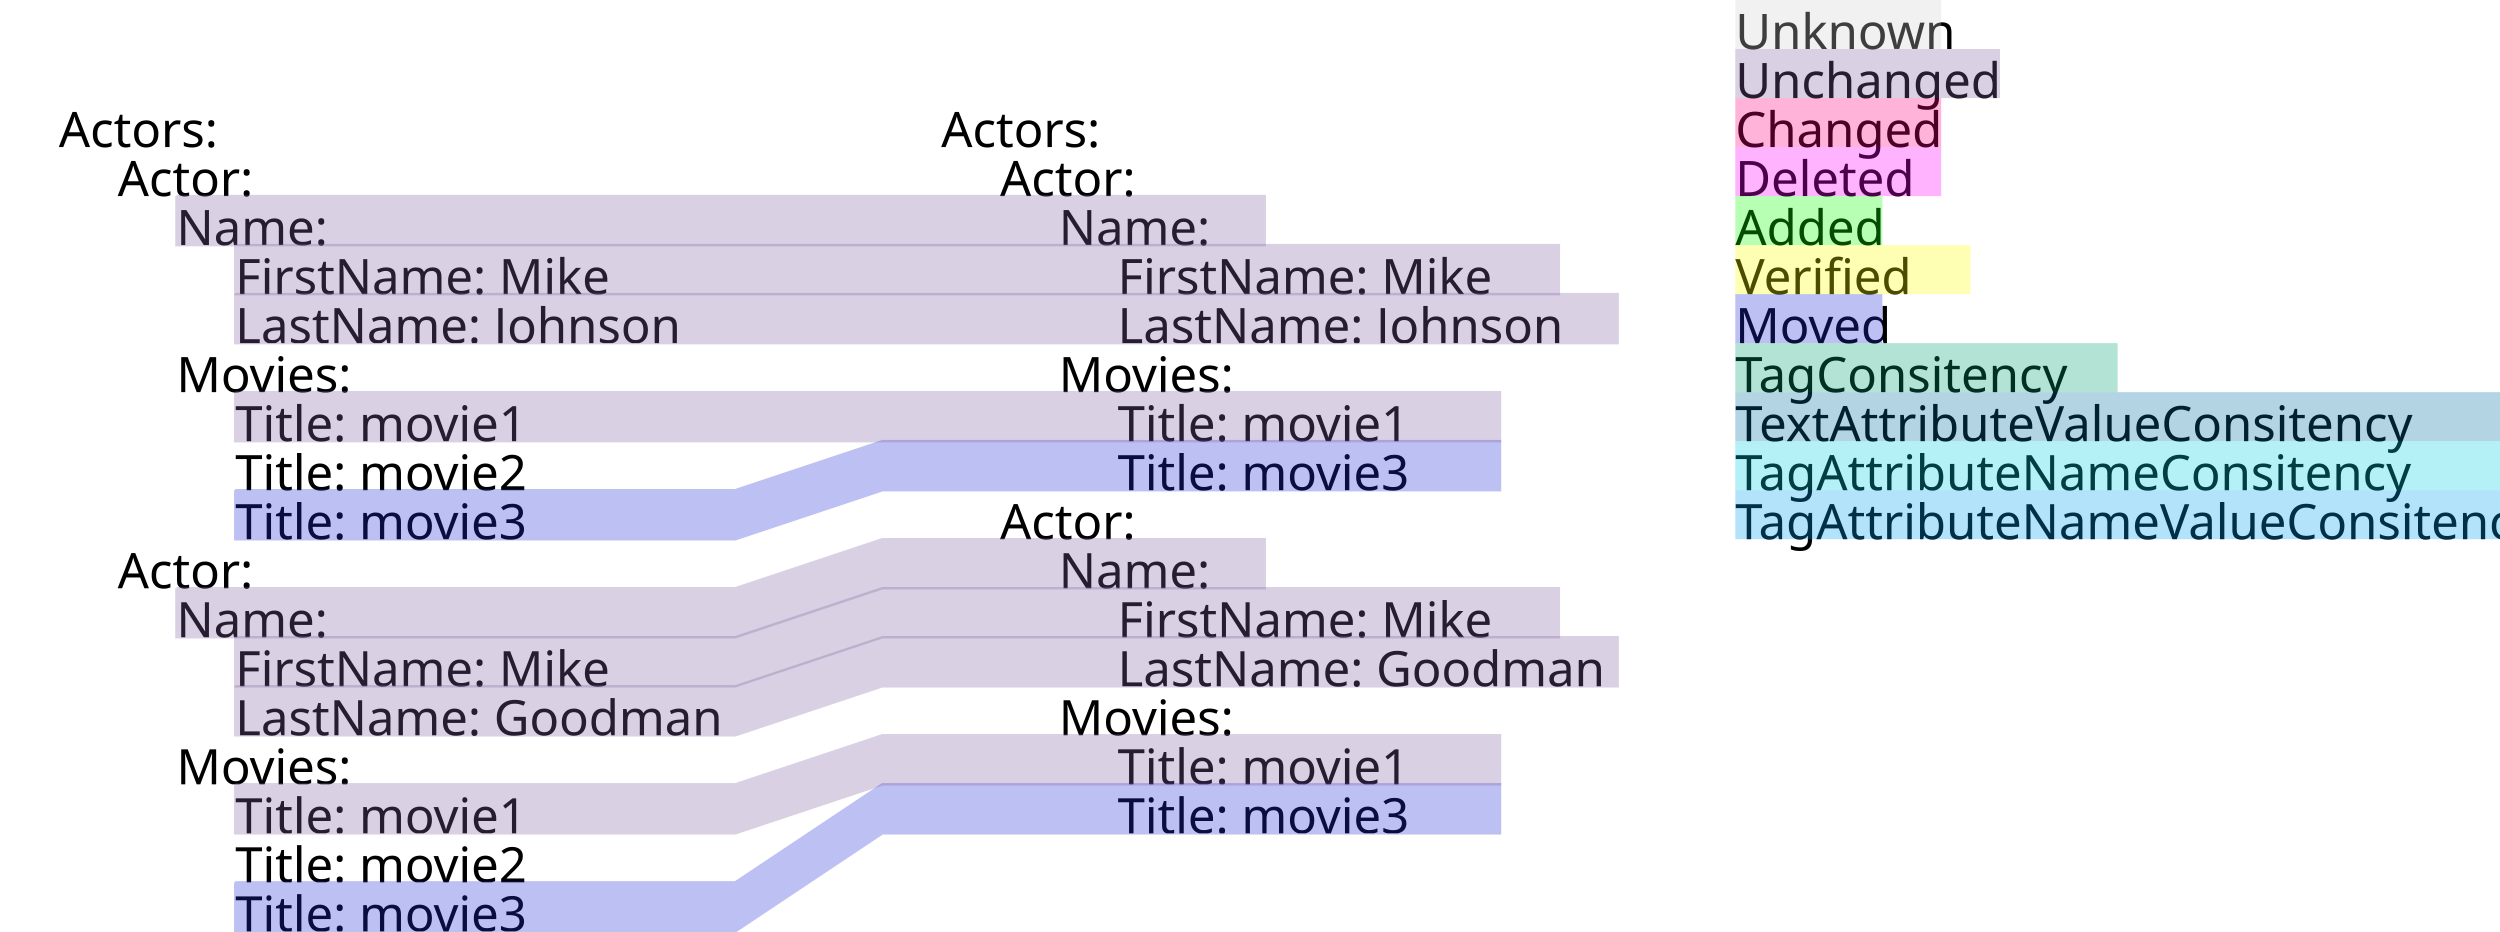
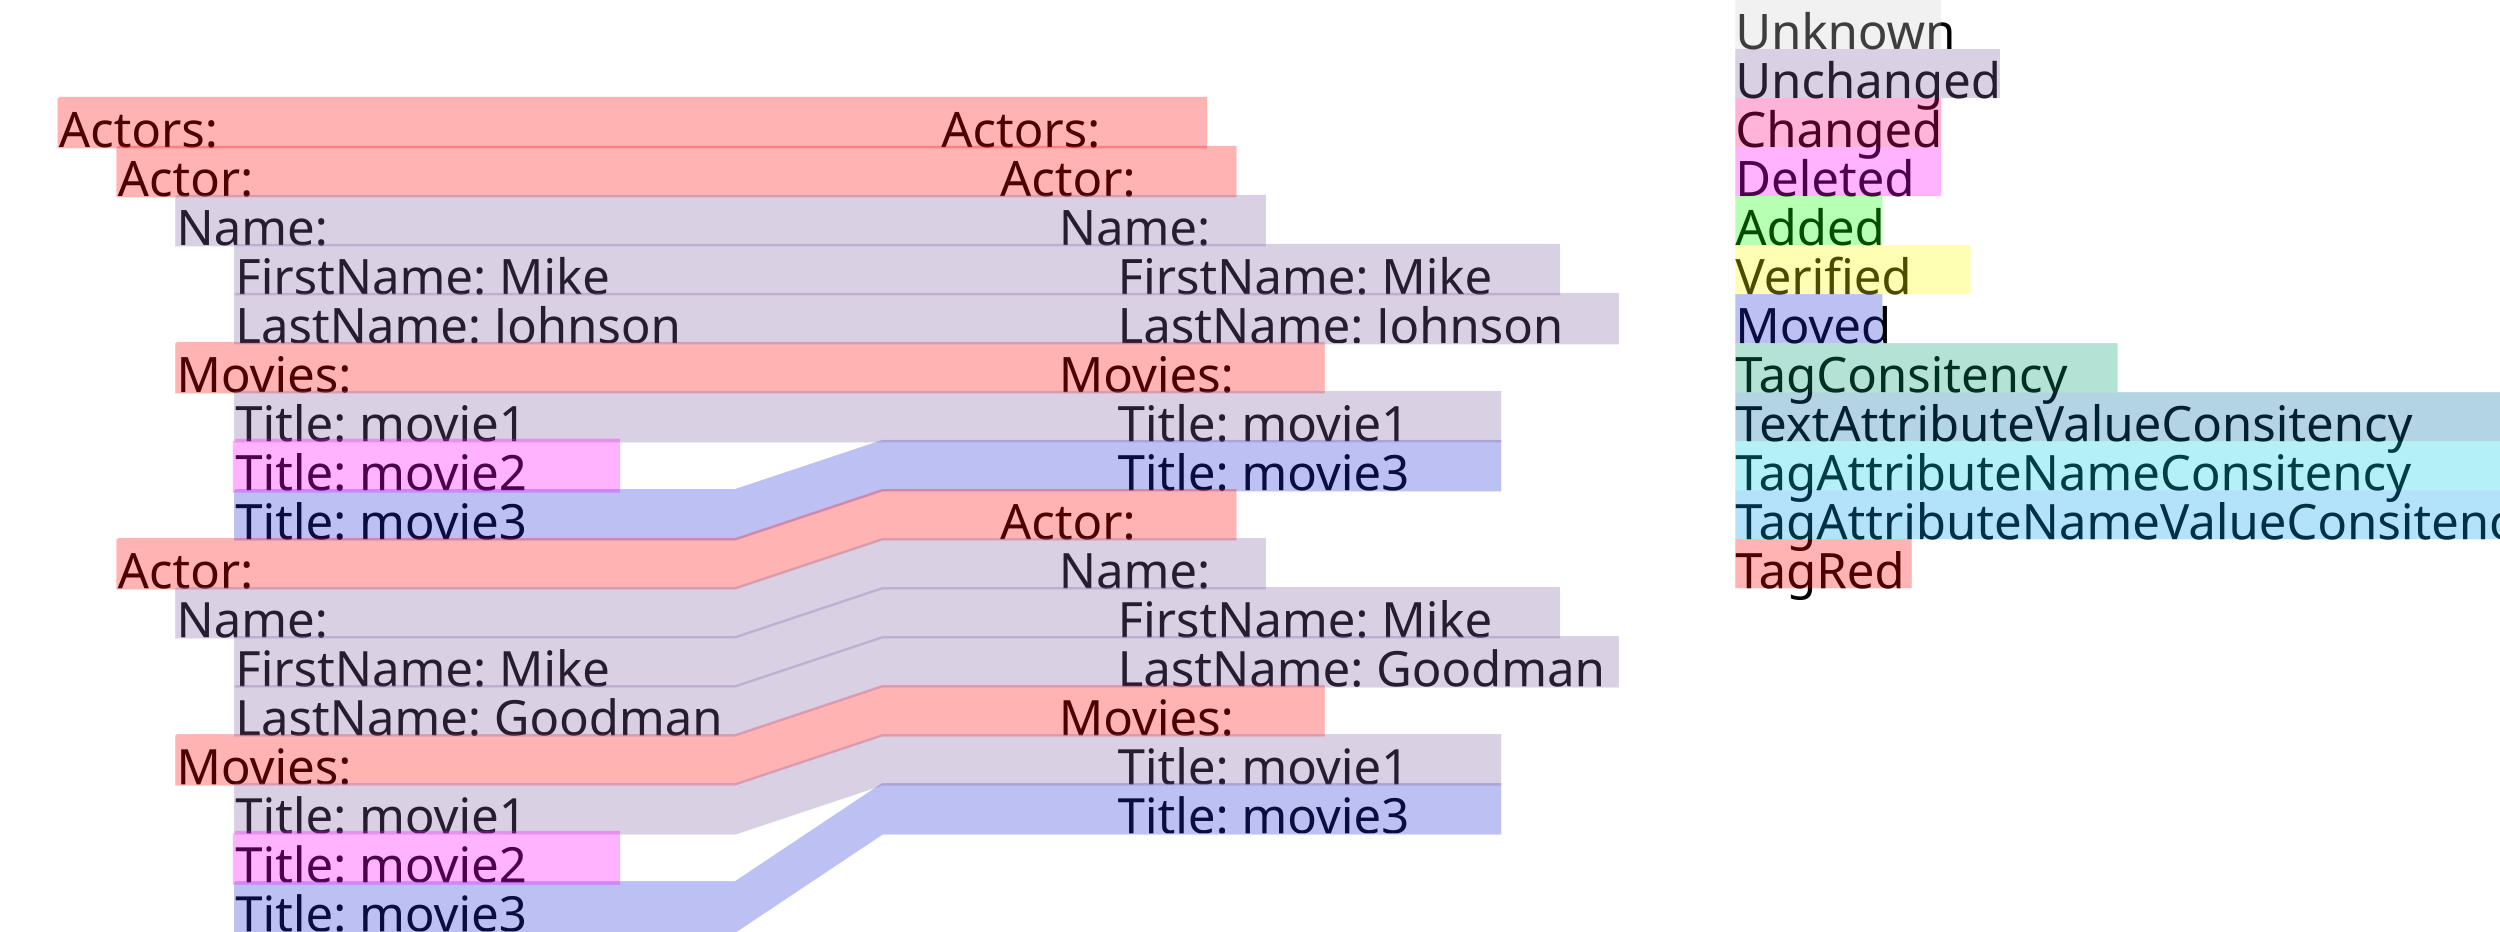
<svg xmlns="http://www.w3.org/2000/svg" baseProfile="full" height="190.0" version="1.1" viewBox="0,0,510.0,190.0" width="510.0">
  <defs />
  <svg baseProfile="full" height="100%" version="1.1" width="100%" x="0" y="0">
    <defs />
    <svg height="10.0" viewBox="0,0,54.0,10.0" width="54.0" x="12.0" y="20.0">
      <defs />
      <text font-family="Lucida Console" font-size="10" x="0" y="0">
        <tspan fill="black" x="0" y="10.0">Actors:  
</tspan>
      </text>
    </svg>
    <svg height="10.0" viewBox="0,0,48.0,10.0" width="48.0" x="24.0" y="30.0">
      <defs />
      <text font-family="Lucida Console" font-size="10" x="0" y="0">
        <tspan fill="black" x="0" y="10.0">Actor:  
</tspan>
      </text>
    </svg>
    <svg height="10.0" viewBox="0,0,42.0,10.0" width="42.0" x="36.0" y="40.0">
      <defs />
      <text font-family="Lucida Console" font-size="10" x="0" y="0">
        <tspan fill="black" x="0" y="10.0">Name:  
</tspan>
      </text>
    </svg>
    <svg height="10.0" viewBox="0,0,90.0,10.0" width="90.0" x="48.0" y="50.0">
      <defs />
      <text font-family="Lucida Console" font-size="10" x="0" y="0">
        <tspan fill="black" x="0" y="10.0">FirstName: Mike</tspan>
      </text>
    </svg>
    <svg height="10.0" viewBox="0,0,102.0,10.0" width="102.0" x="48.0" y="60.0">
      <defs />
      <text font-family="Lucida Console" font-size="10" x="0" y="0">
        <tspan fill="black" x="0" y="10.0">LastName: Johnson</tspan>
      </text>
    </svg>
    <svg height="10.0" viewBox="0,0,54.0,10.0" width="54.0" x="36.0" y="70.0">
      <defs />
      <text font-family="Lucida Console" font-size="10" x="0" y="0">
        <tspan fill="black" x="0" y="10.0">Movies:  
</tspan>
      </text>
    </svg>
    <svg height="10.0" viewBox="0,0,78.0,10.0" width="78.0" x="48.0" y="80.0">
      <defs />
      <text font-family="Lucida Console" font-size="10" x="0" y="0">
        <tspan fill="black" x="0" y="10.0">Title: 
movie1
</tspan>
      </text>
    </svg>
    <svg height="10.0" viewBox="0,0,78.0,10.0" width="78.0" x="48.0" y="90.0">
      <defs />
      <text font-family="Lucida Console" font-size="10" x="0" y="0">
        <tspan fill="black" x="0" y="10.0">Title: movie2</tspan>
      </text>
    </svg>
    <svg height="10.0" viewBox="0,0,78.0,10.0" width="78.0" x="48.0" y="100.0">
      <defs />
      <text font-family="Lucida Console" font-size="10" x="0" y="0">
        <tspan fill="black" x="0" y="10.0">Title: movie3</tspan>
      </text>
    </svg>
    <svg height="10.0" viewBox="0,0,48.0,10.0" width="48.0" x="24.0" y="110.0">
      <defs />
      <text font-family="Lucida Console" font-size="10" x="0" y="0">
        <tspan fill="black" x="0" y="10.0">Actor:  
</tspan>
      </text>
    </svg>
    <svg height="10.0" viewBox="0,0,42.0,10.0" width="42.0" x="36.0" y="120.0">
      <defs />
      <text font-family="Lucida Console" font-size="10" x="0" y="0">
        <tspan fill="black" x="0" y="10.0">Name:  
</tspan>
      </text>
    </svg>
    <svg height="10.0" viewBox="0,0,90.0,10.0" width="90.0" x="48.0" y="130.0">
      <defs />
      <text font-family="Lucida Console" font-size="10" x="0" y="0">
        <tspan fill="black" x="0" y="10.0">FirstName: 
Mike
</tspan>
      </text>
    </svg>
    <svg height="10.0" viewBox="0,0,102.0,10.0" width="102.0" x="48.0" y="140.0">
      <defs />
      <text font-family="Lucida Console" font-size="10" x="0" y="0">
        <tspan fill="black" x="0" y="10.0">LastName: Goodman</tspan>
      </text>
    </svg>
    <svg height="10.0" viewBox="0,0,54.0,10.0" width="54.0" x="36.0" y="150.0">
      <defs />
      <text font-family="Lucida Console" font-size="10" x="0" y="0">
        <tspan fill="black" x="0" y="10.0">Movies:  
</tspan>
      </text>
    </svg>
    <svg height="10.0" viewBox="0,0,78.0,10.0" width="78.0" x="48.0" y="160.0">
      <defs />
      <text font-family="Lucida Console" font-size="10" x="0" y="0">
        <tspan fill="black" x="0" y="10.0">Title: movie1</tspan>
      </text>
    </svg>
    <svg height="10.0" viewBox="0,0,78.0,10.0" width="78.0" x="48.0" y="170.0">
      <defs />
      <text font-family="Lucida Console" font-size="10" x="0" y="0">
        <tspan fill="black" x="0" y="10.0">Title: movie2</tspan>
      </text>
    </svg>
    <svg height="10.0" viewBox="0,0,78.0,10.0" width="78.0" x="48.0" y="180.0">
      <defs />
      <text font-family="Lucida Console" font-size="10" x="0" y="0">
        <tspan fill="black" x="0" y="10.0">Title: movie3</tspan>
      </text>
    </svg>
  </svg>
  <svg baseProfile="full" height="100%" version="1.1" width="100%" x="180.0" y="0">
    <defs />
    <svg height="10.0" viewBox="0,0,54.0,10.0" width="54.0" x="12.0" y="20.0">
      <defs />
      <text font-family="Lucida Console" font-size="10" x="0" y="0">
        <tspan fill="black" x="0" y="10.0">Actors:  
</tspan>
      </text>
    </svg>
    <svg height="10.0" viewBox="0,0,48.0,10.0" width="48.0" x="24.0" y="30.0">
      <defs />
      <text font-family="Lucida Console" font-size="10" x="0" y="0">
        <tspan fill="black" x="0" y="10.0">Actor:  
</tspan>
      </text>
    </svg>
    <svg height="10.0" viewBox="0,0,42.0,10.0" width="42.0" x="36.0" y="40.0">
      <defs />
      <text font-family="Lucida Console" font-size="10" x="0" y="0">
        <tspan fill="black" x="0" y="10.0">Name:  
</tspan>
      </text>
    </svg>
    <svg height="10.0" viewBox="0,0,90.0,10.0" width="90.0" x="48.0" y="50.0">
      <defs />
      <text font-family="Lucida Console" font-size="10" x="0" y="0">
        <tspan fill="black" x="0" y="10.0">FirstName: Mike</tspan>
      </text>
    </svg>
    <svg height="10.0" viewBox="0,0,102.0,10.0" width="102.0" x="48.0" y="60.0">
      <defs />
      <text font-family="Lucida Console" font-size="10" x="0" y="0">
        <tspan fill="black" x="0" y="10.0">LastName: Johnson</tspan>
      </text>
    </svg>
    <svg height="10.0" viewBox="0,0,54.0,10.0" width="54.0" x="36.0" y="70.0">
      <defs />
      <text font-family="Lucida Console" font-size="10" x="0" y="0">
        <tspan fill="black" x="0" y="10.0">Movies:  
</tspan>
      </text>
    </svg>
    <svg height="10.0" viewBox="0,0,78.0,10.0" width="78.0" x="48.0" y="80.0">
      <defs />
      <text font-family="Lucida Console" font-size="10" x="0" y="0">
        <tspan fill="black" x="0" y="10.0">Title: 
movie1
</tspan>
      </text>
    </svg>
    <svg height="10.0" viewBox="0,0,78.0,10.0" width="78.0" x="48.0" y="90.0">
      <defs />
      <text font-family="Lucida Console" font-size="10" x="0" y="0">
        <tspan fill="black" x="0" y="10.0">Title: movie3</tspan>
      </text>
    </svg>
    <svg height="10.0" viewBox="0,0,48.0,10.0" width="48.0" x="24.0" y="100.0">
      <defs />
      <text font-family="Lucida Console" font-size="10" x="0" y="0">
        <tspan fill="black" x="0" y="10.0">Actor:  
</tspan>
      </text>
    </svg>
    <svg height="10.0" viewBox="0,0,42.0,10.0" width="42.0" x="36.0" y="110.0">
      <defs />
      <text font-family="Lucida Console" font-size="10" x="0" y="0">
        <tspan fill="black" x="0" y="10.0">Name:  
</tspan>
      </text>
    </svg>
    <svg height="10.0" viewBox="0,0,90.0,10.0" width="90.0" x="48.0" y="120.0">
      <defs />
      <text font-family="Lucida Console" font-size="10" x="0" y="0">
        <tspan fill="black" x="0" y="10.0">FirstName: 
Mike
</tspan>
      </text>
    </svg>
    <svg height="10.0" viewBox="0,0,102.0,10.0" width="102.0" x="48.0" y="130.0">
      <defs />
      <text font-family="Lucida Console" font-size="10" x="0" y="0">
        <tspan fill="black" x="0" y="10.0">LastName: Goodman</tspan>
      </text>
    </svg>
    <svg height="10.0" viewBox="0,0,54.0,10.0" width="54.0" x="36.0" y="140.0">
      <defs />
      <text font-family="Lucida Console" font-size="10" x="0" y="0">
        <tspan fill="black" x="0" y="10.0">Movies:  
</tspan>
      </text>
    </svg>
    <svg height="10.0" viewBox="0,0,78.0,10.0" width="78.0" x="48.0" y="150.0">
      <defs />
      <text font-family="Lucida Console" font-size="10" x="0" y="0">
        <tspan fill="black" x="0" y="10.0">Title: movie1</tspan>
      </text>
    </svg>
    <svg height="10.0" viewBox="0,0,78.0,10.0" width="78.0" x="48.0" y="160.0">
      <defs />
      <text font-family="Lucida Console" font-size="10" x="0" y="0">
        <tspan fill="black" x="0" y="10.0">Title: movie3</tspan>
      </text>
    </svg>
  </svg>
  <svg baseProfile="full" height="100%" version="1.1" width="100%" x="330.0" y="0">
    <defs />
    <text fill="rgb(0,0,0)" font-family="Lucida Console" font-size="10" x="24.0" y="10.0">Unknown</text>
    <rect fill="rgb(208,208,208)" height="10.0" opacity="0.3" width="42.0" x="24.0" y="0.0" />
    <text fill="rgb(0,0,0)" font-family="Lucida Console" font-size="10" x="24.0" y="20.0">Unchanged</text>
    <rect fill="rgb(126,98,161)" height="10.0" opacity="0.3" width="54.0" x="24.0" y="10.0" />
    <text fill="rgb(0,0,0)" font-family="Lucida Console" font-size="10" x="24.0" y="30.0">Changed</text>
    <rect fill="rgb(255,0,128)" height="10.0" opacity="0.3" width="42.0" x="24.0" y="20.0" />
    <text fill="rgb(0,0,0)" font-family="Lucida Console" font-size="10" x="24.0" y="40.0">Deleted</text>
    <rect fill="rgb(255,0,255)" height="10.0" opacity="0.3" width="42.0" x="24.0" y="30.0" />
    <text fill="rgb(0,0,0)" font-family="Lucida Console" font-size="10" x="24.0" y="50.0">Added</text>
    <rect fill="rgb(15,255,0)" height="10.0" opacity="0.3" width="30.0" x="24.0" y="40.0" />
    <text fill="rgb(0,0,0)" font-family="Lucida Console" font-size="10" x="24.0" y="60.0">Verified</text>
    <rect fill="rgb(255,255,0)" height="10.0" opacity="0.3" width="48.0" x="24.0" y="50.0" />
    <text fill="rgb(0,0,0)" font-family="Lucida Console" font-size="10" x="24.0" y="70.0">Moved</text>
    <rect fill="rgb(30,45,210)" height="10.0" opacity="0.3" width="30.0" x="24.0" y="60.0" />
    <text fill="rgb(0,0,0)" font-family="Lucida Console" font-size="10" x="24.0" y="80.0">TagConsitency</text>
    <rect fill="rgb(0,160,112)" height="10.0" opacity="0.3" width="78.0" x="24.0" y="70.0" />
    <text fill="rgb(0,0,0)" font-family="Lucida Console" font-size="10" x="24.0" y="90.0">TextAttributeValueConsitency</text>
    <rect fill="rgb(0,112,160)" height="10.0" opacity="0.3" width="168.0" x="24.0" y="80.0" />
    <text fill="rgb(0,0,0)" font-family="Lucida Console" font-size="10" x="24.0" y="100.0">TagAttributeNameConsitency</text>
    <rect fill="rgb(0,208,224)" height="10.0" opacity="0.3" width="156.0" x="24.0" y="90.0" />
    <text fill="rgb(0,0,0)" font-family="Lucida Console" font-size="10" x="24.0" y="110.0">TagAttributeNameValueConsitency</text>
    <rect fill="rgb(0,160,240)" height="10.0" opacity="0.3" width="186.0" x="24.0" y="100.0" />
+     <text fill="rgb(0,0,0)" font-family="Lucida Console" font-size="10" x="24.0" y="120.0">TagRed</text>
+     <rect fill="rgb(255,0,0)" height="10.0" opacity="0.3" width="36.0" x="24.0" y="110.0" />
  </svg>
  <polyline fill="rgb(30,45,210)" opacity="0.3" points="48.0,100.0 150.0,100.0 180.0,90.0 306.0,90.0 306.0,100.0 180.0,100.0 150.0,110.0 48.0,110.0 48.0,100.0" stroke="rgb(30,45,210)" stroke-width="0.5" />
  <polyline fill="rgb(30,45,210)" opacity="0.3" points="48.0,180.0 150.0,180.0 180.0,160.0 306.0,160.0 306.0,170.0 180.0,170.0 150.0,190.0 48.0,190.0 48.0,180.0" stroke="rgb(30,45,210)" stroke-width="0.5" />
+   <polyline fill="rgb(255,0,0)" opacity="0.3" points="12.0,20.0 150.0,20.0 180.0,20.0 246.0,20.0 246.0,30.0 180.0,30.0 150.0,30.0 12.0,30.0 12.0,20.0" stroke="rgb(255,0,0)" stroke-width="0.5" />
+   <polyline fill="rgb(255,0,0)" opacity="0.3" points="24.0,30.0 150.0,30.0 180.0,30.0 252.0,30.0 252.0,40.0 180.0,40.0 150.0,40.0 24.0,40.0 24.0,30.0" stroke="rgb(255,0,0)" stroke-width="0.5" />
+   <polyline fill="rgb(255,0,0)" opacity="0.3" points="24.0,110.0 150.0,110.0 180.0,100.0 252.0,100.0 252.0,110.0 180.0,110.0 150.0,120.0 24.0,120.0 24.0,110.0" stroke="rgb(255,0,0)" stroke-width="0.5" />
+   <polyline fill="rgb(255,0,0)" opacity="0.3" points="36.0,70.0 150.0,70.0 180.0,70.0 270.0,70.0 270.0,80.0 180.0,80.0 150.0,80.0 36.0,80.0 36.0,70.0" stroke="rgb(255,0,0)" stroke-width="0.5" />
+   <polyline fill="rgb(255,0,0)" opacity="0.3" points="36.0,150.0 150.0,150.0 180.0,140.0 270.0,140.0 270.0,150.0 180.0,150.0 150.0,160.0 36.0,160.0 36.0,150.0" stroke="rgb(255,0,0)" stroke-width="0.5" />
  <polyline fill="rgb(126,98,161)" opacity="0.3" points="36.0,40.0 150.0,40.0 180.0,40.0 258.0,40.0 258.0,50.0 180.0,50.0 150.0,50.0 36.0,50.0 36.0,40.0" stroke="rgb(126,98,161)" stroke-width="0.5" />
  <polyline fill="rgb(126,98,161)" opacity="0.3" points="36.0,120.0 150.0,120.0 180.0,110.0 258.0,110.0 258.0,120.0 180.0,120.0 150.0,130.0 36.0,130.0 36.0,120.0" stroke="rgb(126,98,161)" stroke-width="0.5" />
  <polyline fill="rgb(126,98,161)" opacity="0.3" points="48.0,80.0 150.0,80.0 180.0,80.0 306.0,80.0 306.0,90.0 180.0,90.0 150.0,90.0 48.0,90.0 48.0,80.0" stroke="rgb(126,98,161)" stroke-width="0.5" />
  <polyline fill="rgb(126,98,161)" opacity="0.3" points="48.0,50.0 150.0,50.0 180.0,50.0 318.0,50.0 318.0,60.0 180.0,60.0 150.0,60.0 48.0,60.0 48.0,50.0" stroke="rgb(126,98,161)" stroke-width="0.5" />
  <polyline fill="rgb(126,98,161)" opacity="0.3" points="48.0,60.0 150.0,60.0 180.0,60.0 330.0,60.0 330.0,70.0 180.0,70.0 150.0,70.0 48.0,70.0 48.0,60.0" stroke="rgb(126,98,161)" stroke-width="0.5" />
  <polyline fill="rgb(126,98,161)" opacity="0.3" points="48.0,160.0 150.0,160.0 180.0,150.0 306.0,150.0 306.0,160.0 180.0,160.0 150.0,170.0 48.0,170.0 48.0,160.0" stroke="rgb(126,98,161)" stroke-width="0.5" />
  <polyline fill="rgb(126,98,161)" opacity="0.3" points="48.0,130.0 150.0,130.0 180.0,120.0 318.0,120.0 318.0,130.0 180.0,130.0 150.0,140.0 48.0,140.0 48.0,130.0" stroke="rgb(126,98,161)" stroke-width="0.5" />
  <polyline fill="rgb(126,98,161)" opacity="0.3" points="48.0,140.0 150.0,140.0 180.0,130.0 330.0,130.0 330.0,140.0 180.0,140.0 150.0,150.0 48.0,150.0 48.0,140.0" stroke="rgb(126,98,161)" stroke-width="0.5" />
+   <polyline fill="rgb(255,0,255)" opacity="0.3" points="48.0,90.0 126.0,90.0 126.0,100.0 48.0,100.0 48.0,90.0" stroke="rgb(255,0,255)" stroke-width="1" />
+   <polyline fill="rgb(255,0,255)" opacity="0.3" points="48.0,170.0 126.0,170.0 126.0,180.0 48.0,180.0 48.0,170.0" stroke="rgb(255,0,255)" stroke-width="1" />
</svg>
